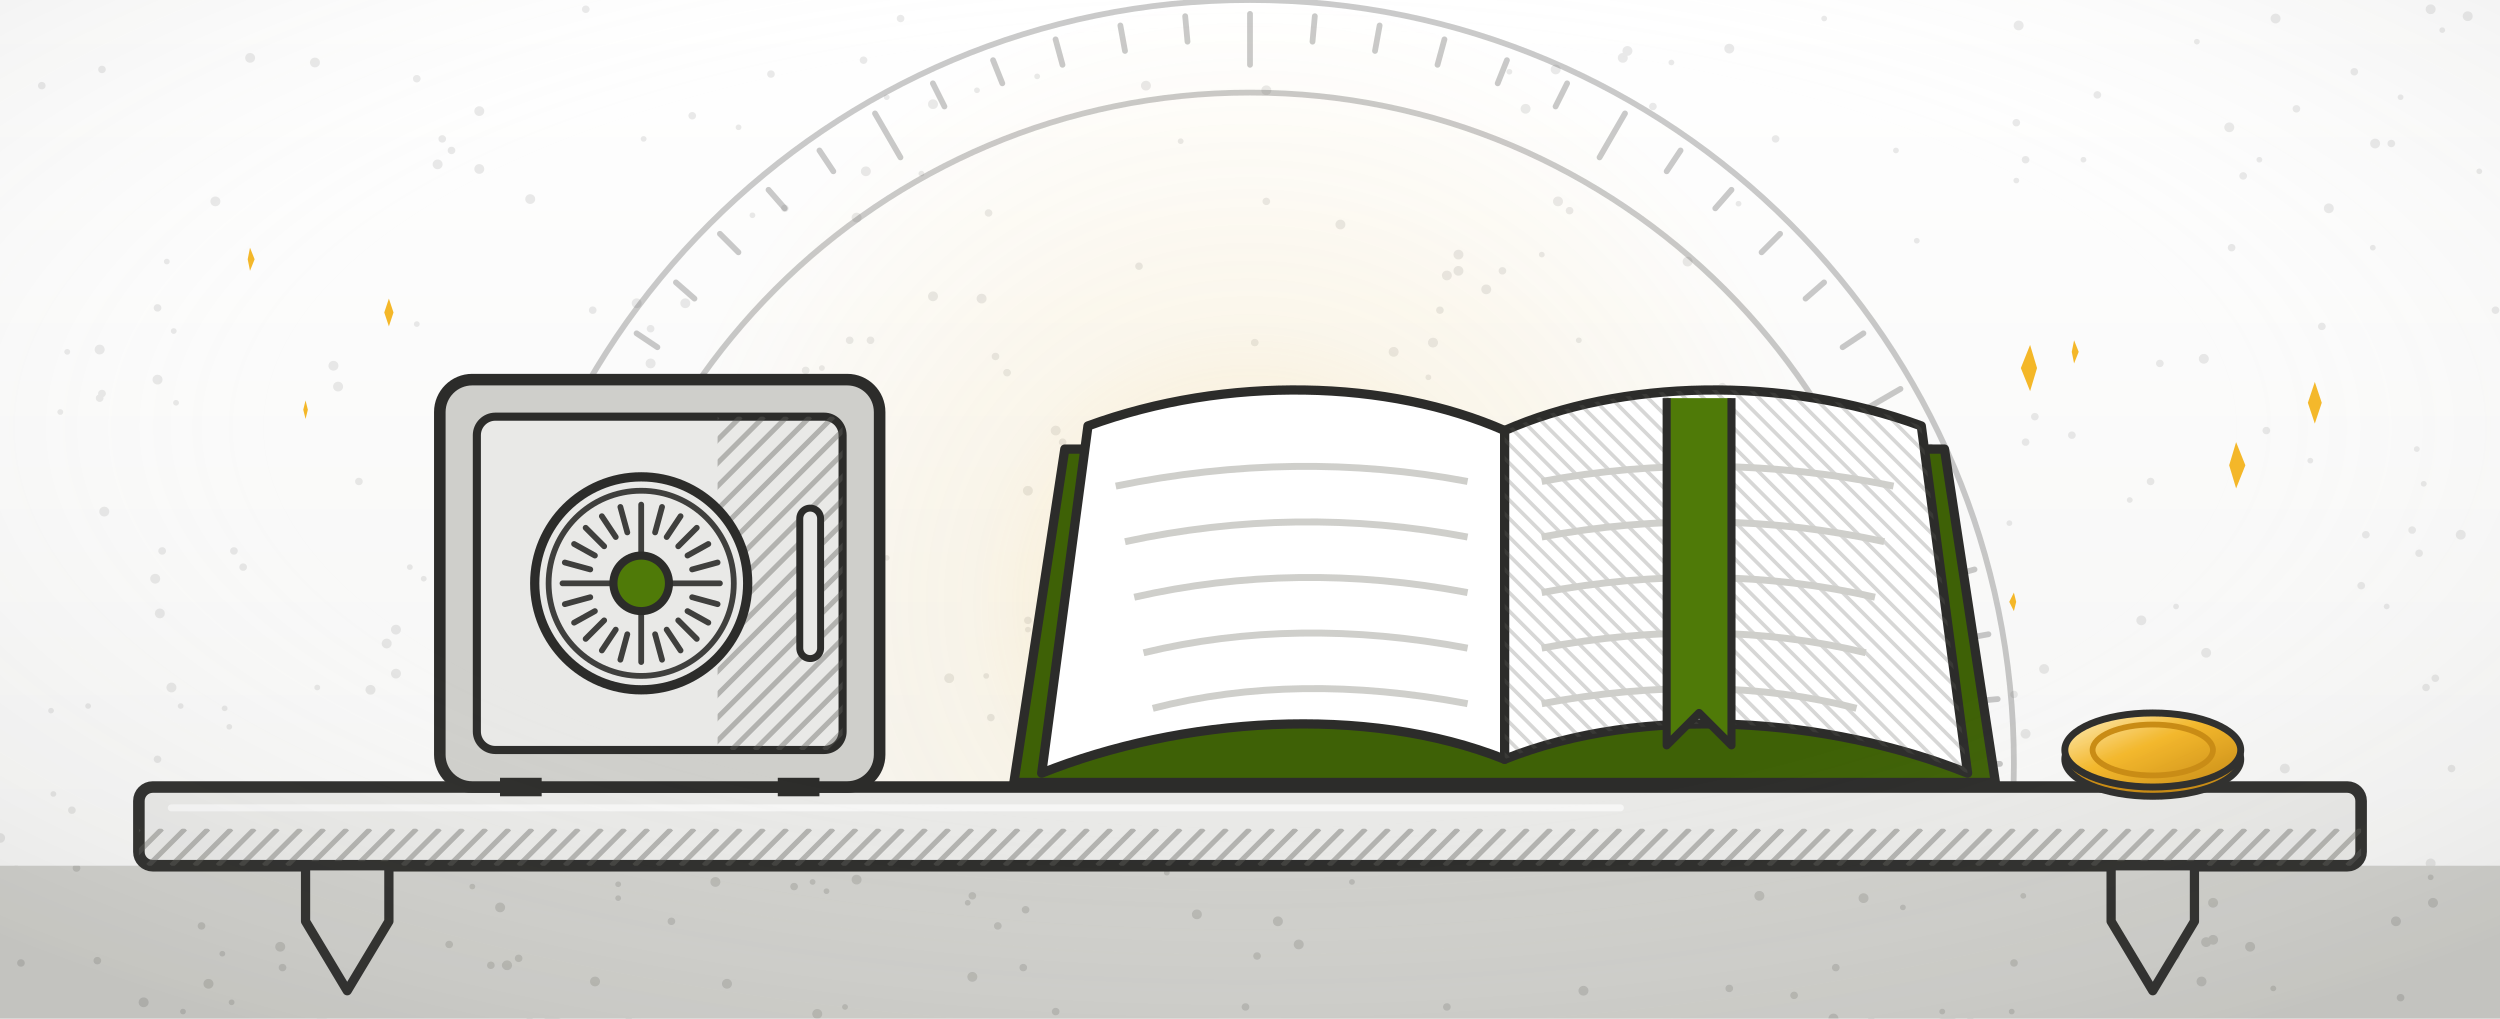
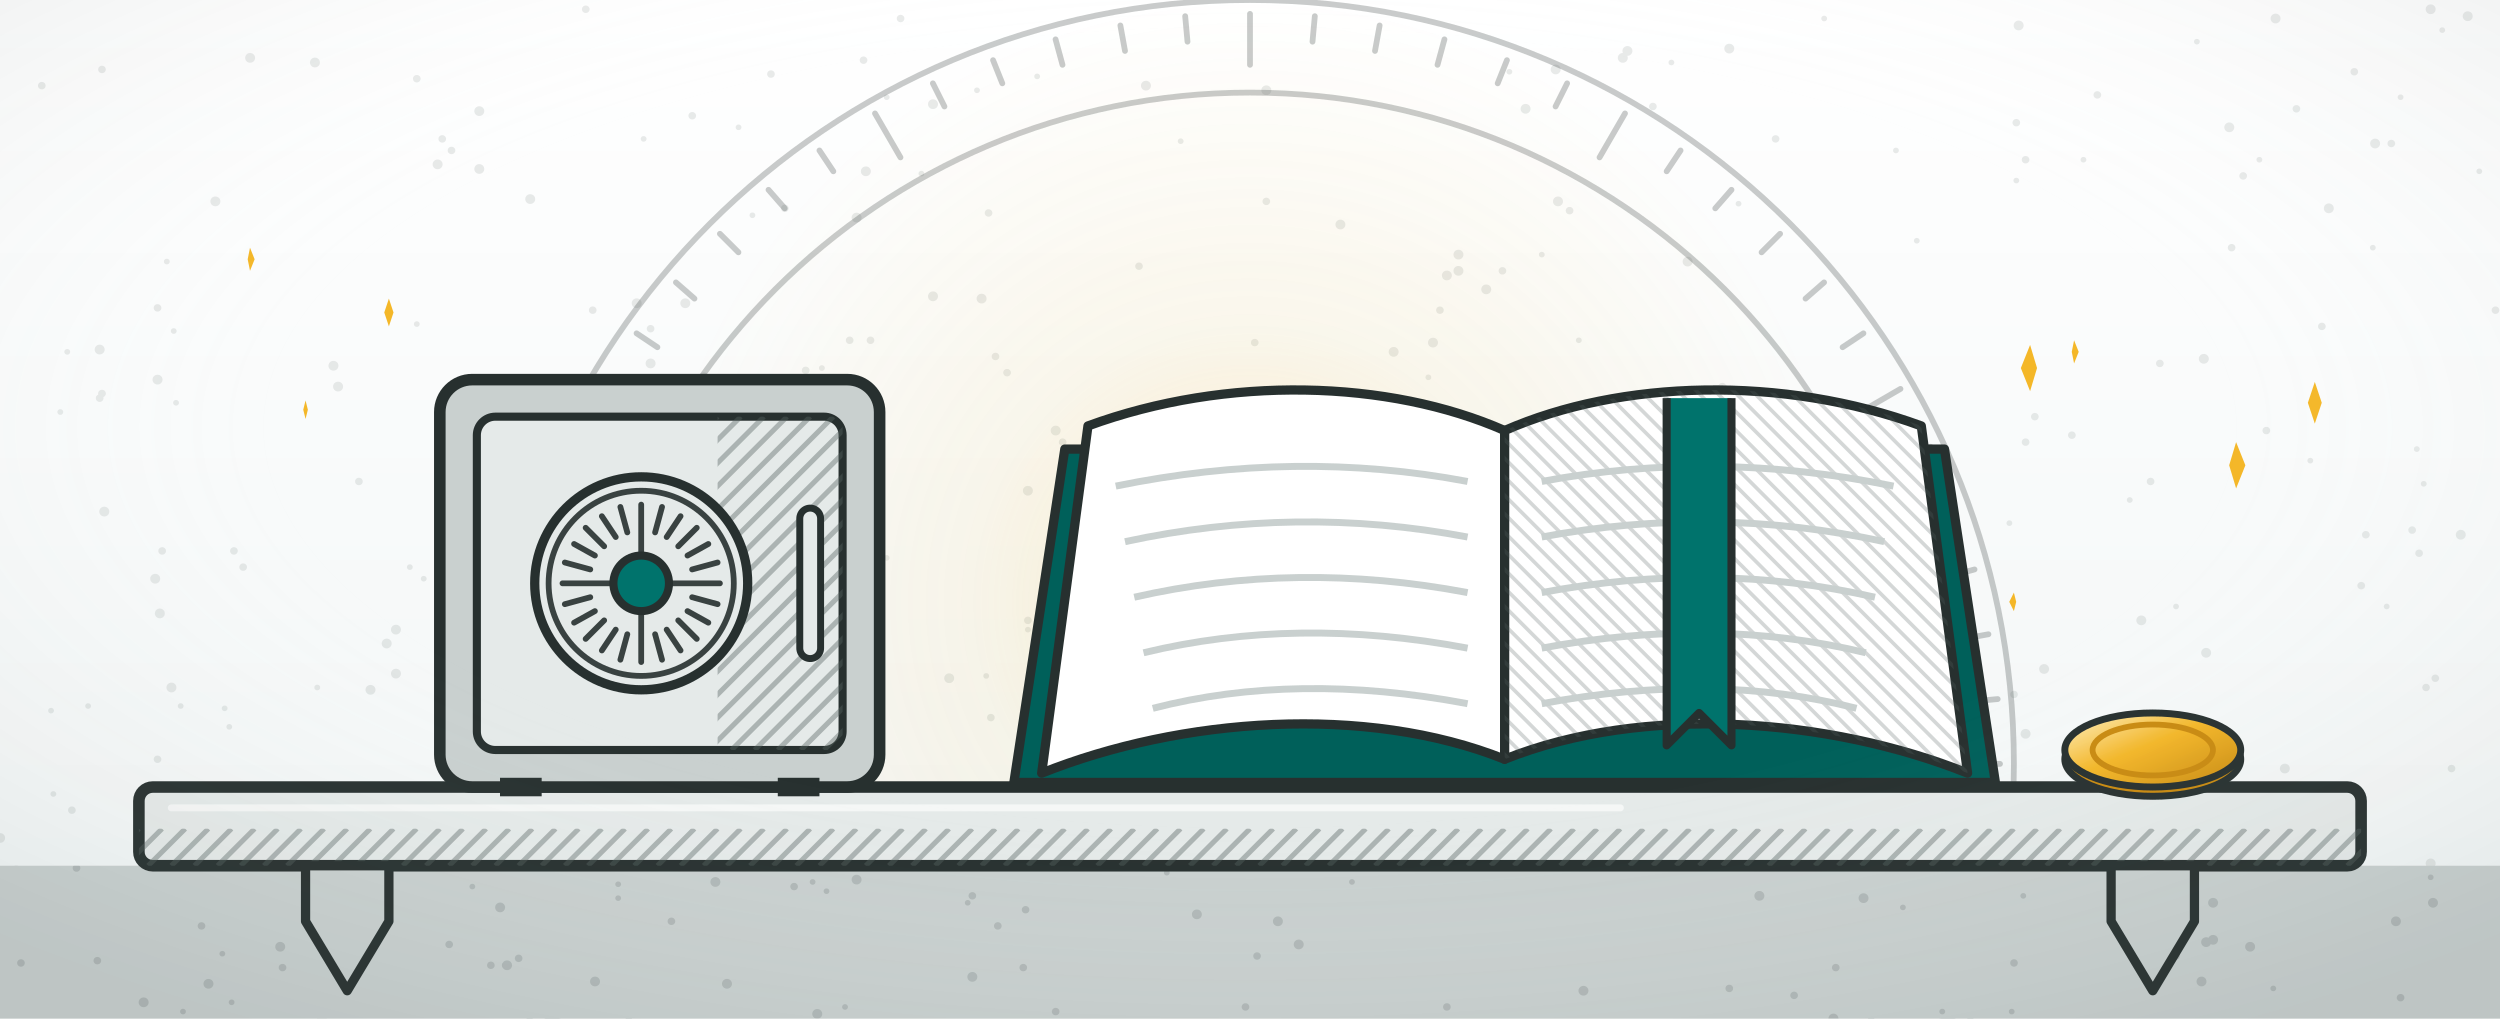
<svg xmlns="http://www.w3.org/2000/svg" viewBox="0 0 1080 440" width="1080" height="440">
  <defs>
    <radialGradient id="vig" cx="50%" cy="42%" r="70%">
-       <stop offset="55%" stop-color="#F4F4F3" stop-opacity="0" />
-       <stop offset="100%" stop-color="#5E5E5A" stop-opacity="0.10" />
+       <stop offset="55%" stop-color="#F1F5F5" stop-opacity="0" />
+       <stop offset="100%" stop-color="#55615F" stop-opacity="0.10" />
    </radialGradient>
    <radialGradient id="glow">
      <stop offset="0%" stop-color="#F4B728" stop-opacity="0.75" />
      <stop offset="45%" stop-color="#F4B728" stop-opacity="0.22" />
      <stop offset="100%" stop-color="#F4B728" stop-opacity="0" />
    </radialGradient>
    <radialGradient id="glowl">
-       <stop offset="0%" stop-color="#4F7A08" stop-opacity="0.55" />
-       <stop offset="100%" stop-color="#4F7A08" stop-opacity="0" />
+       <stop offset="0%" stop-color="#00736C" stop-opacity="0.55" />
+       <stop offset="100%" stop-color="#00736C" stop-opacity="0" />
    </radialGradient>
    <linearGradient id="sky" x1="0" y1="0" x2="0" y2="1">
      <stop offset="0" stop-color="#FFFFFF" />
-       <stop offset="1" stop-color="#F4F4F3" />
+       <stop offset="1" stop-color="#F1F5F5" />
    </linearGradient>
    <linearGradient id="goldg" x1="0" y1="0" x2="1" y2="1">
      <stop offset="0" stop-color="#FFF1C4" />
      <stop offset=".45" stop-color="#F4B728" />
      <stop offset="1" stop-color="#C98A10" />
    </linearGradient>
    <clipPath id="cv">
      <rect width="1080" height="440" />
    </clipPath>
  </defs>
  <g clip-path="url(#cv)">
    <rect width="1080" height="440" fill="url(#sky)" />
    <clipPath id="t1">
      <rect width="1080" height="440" />
    </clipPath>
    <g clip-path="url(#t1)" opacity="0.13">
-       <path d="M1044 194h.1M38 305h.1M828 104h.1M673 271h.1M99 314h.1M543 387h.1M288 288h.1M490 233h.1M177 245h.1M29 152h.1M871 78h.1M940 262h.1M319 55h.1M76 174h.1M966 353h.1M72 113h.1M744 418h.1M455 419h.1M510 61h.1M75 143h.1M722 27h.1M819 65h.1M344 254h.1M200 277h.1M1047 209h.1M78 305h.1M636 241h.1M278 60h.1M426 292h.1M358 248h.1M1025 107h.1M824 297h.1M652 31h.1M1055 13h.1M261 433h.1M448 33h.1M617 163h.1M1071 74h.1M383 241h.1M751 88h.1M342 377h.1M169 405h.1M740 217h.1M900 69h.1M976 69h.1M26 178h.1M776 316h.1M771 214h.1M181 348h.1M296 431h.1M217 230h.1M524 206h.1M22 307h.1M998 199h.1M423 421h.1M398 75h.1M868 226h.1M137 297h.1M788 8h.1M815 389h.1M920 216h.1M801 230h.1M1031 262h.1M798 220h.1M669 383h.1M97 306h.1M520 373h.1M680 190h.1M422 39h.1M383 42h.1M467 220h.1M666 110h.1M851 310h.1M682 147h.1M852 426h.1M183 250h.1M549 412h.1M992 367h.1M820 198h.1M325 93h.1M444 272h.1M582 341h.1M1037 42h.1M1051 378h.1M105 433h.1M23 343h.1M685 198h.1M180 140h.1M355 159h.1M686 229h.1M949 18h.1M547 335h.1M513 281h.1" stroke="#5E5E5A" stroke-width="2.4" stroke-linecap="round" />
-       <path d="M70 238h.1M68 133h.1M1017 31h.1M155 208h.1M180 34h.1M1033 62h.1M324 373h.1M44 170h.1M536 256h.1M514 344h.1M475 344h.1M111 370h.1M875 69h.1M1078 134h.1M428 310h.1M541 360h.1M43 172h.1M224 362h.1M1011 403h.1M580 405h.1M906 41h.1M299 50h.1M430 154h.1M251 216h.1M333 32h.1M322 370h.1M31 350h.1M714 46h.1M959 394h.1M1059 332h.1M323 302h.1M210 358h.1M367 147h.1M1052 293h.1M980 371h.1M835 375h.1M578 264h.1M44 30h.1M744 167h.1M895 188h.1M933 157h.1M1048 297h.1M505 263h.1M311 180h.1M253 4h.1M348 160h.1M769 283h.1M1045 239h.1M879 180h.1M815 258h.1M137 345h.1M105 245h.1M258 307h.1M1003 141h.1M992 47h.1M969 76h.1M281 142h.1M623 299h.1M659 267h.1M542 148h.1M875 191h.1M622 240h.1M678 91h.1M882 364h.1M748 366h.1M1042 229h.1M870 300h.1M195 65h.1M191 60h.1M101 238h.1M649 117h.1M929 208h.1M478 332h.1M370 298h.1M734 228h.1M18 386h.1M255 336h.1M427 92h.1M373 26h.1M964 107h.1M984 367h.1M459 191h.1M650 290h.1M1022 231h.1M115 396h.1M205 228h.1M815 361h.1M832 412h.1M18 37h.1M376 147h.1M389 8h.1M622 134h.1M716 437h.1M492 115h.1M547 87h.1M205 363h.1M704 298h.1M342 407h.1M449 412h.1M435 161h.1M320 362h.1M256 134h.1M444 268h.1M241 244h.1M271 178h.1M204 430h.1M1020 253h.1M979 186h.1M339 90h.1M681 177h.1M472 333h.1M767 60h.1M290 428h.1M871 53h.1M68 328h.1M360 378h.1M493 238h.1" stroke="#5E5E5A" stroke-width="3.2" stroke-linecap="round" />
-       <path d="M98 415h.1M1066 7h.1M74 297h.1M625 119h.1M490 183h.1M450 338h.1M883 289h.1M207 48h.1M1050 373h.1M349 346h.1M547 39h.1M1006 90h.1M326 358h.1M165 399h.1M674 407h.1M300 176h.1M296 131h.1M304 163h.1M374 74h.1M494 294h.1M608 419h.1M495 37h.1M557 191h.1M282 214h.1M237 222h.1M983 8h.1M516 301h.1M1026 62h.1M672 30h.1M987 332h.1M139 440h.1M673 87h.1M160 298h.1M229 86h.1M670 321h.1M703 22h.1M630 117h.1M648 381h.1M258 195h.1M188 416h.1M555 319h.1M403 45h.1M571 177h.1M424 129h.1M654 297h.1M93 87h.1M171 291h.1M108 25h.1M1058 409h.1M1050 4h.1M642 125h.1M872 11h.1M892 359h.1M953 282h.1M456 186h.1M630 110h.1M833 343h.1M925 268h.1M444 212h.1M189 71h.1M757 287h.1M900 323h.1M968 433h.1M704 228h.1M689 416h.1M696 423h.1M69 265h.1M952 155h.1M659 47h.1M482 243h.1M45 221h.1M624 273h.1M619 148h.1M370 94h.1M602 152h.1M144 158h.1M136 27h.1M171 272h.1M663 263h.1M852 330h.1M207 73h.1M248 186h.1M410 293h.1M281 157h.1M167 278h.1M936 399h.1M701 25h.1M729 113h.1M67 250h.1M963 55h.1M875 317h.1M565 378h.1M747 21h.1M403 128h.1M509 381h.1M146 167h.1M1063 231h.1M330 416h.1M43 151h.1M7 376h.1M240 285h.1M600 392h.1M68 164h.1M0 362h.1M579 97h.1M275 131h.1" stroke="#5E5E5A" stroke-width="4.2" stroke-linecap="round" />
+       <path d="M1044 194h.1M38 305h.1M828 104h.1M673 271h.1M99 314h.1M543 387h.1M288 288h.1M490 233h.1M177 245h.1M29 152h.1M871 78h.1M940 262h.1M319 55h.1M76 174h.1M966 353h.1M72 113h.1M744 418h.1M455 419h.1M510 61h.1M75 143h.1M722 27h.1M819 65h.1M344 254h.1M200 277h.1M1047 209h.1M78 305h.1M636 241h.1M278 60h.1M426 292h.1M358 248h.1M1025 107h.1M824 297h.1M652 31h.1M1055 13h.1M261 433h.1M448 33h.1M617 163h.1M1071 74h.1M383 241h.1M751 88h.1M342 377h.1M169 405h.1M740 217h.1M900 69h.1M976 69h.1M26 178h.1M776 316h.1M771 214h.1M181 348h.1M296 431h.1M217 230h.1M524 206h.1M22 307h.1M998 199h.1M423 421h.1M398 75h.1M868 226h.1M137 297h.1M788 8h.1M815 389h.1M920 216h.1M801 230h.1M1031 262h.1M798 220h.1M669 383h.1M97 306h.1M520 373h.1M680 190h.1M422 39h.1M383 42h.1M467 220h.1M666 110h.1M851 310h.1M682 147h.1M852 426h.1M183 250h.1M549 412h.1M992 367h.1M820 198h.1M325 93h.1M444 272h.1M582 341h.1M1037 42h.1M1051 378h.1M105 433h.1M23 343h.1M685 198h.1M180 140h.1M355 159h.1M686 229h.1M949 18h.1M547 335h.1M513 281h.1" stroke="#55615F" stroke-width="2.4" stroke-linecap="round" />
+       <path d="M70 238h.1M68 133h.1M1017 31h.1M155 208h.1M180 34h.1M1033 62h.1M324 373h.1M44 170h.1M536 256h.1M514 344h.1M475 344h.1M111 370h.1M875 69h.1M1078 134h.1M428 310h.1M541 360h.1M43 172h.1M224 362h.1M1011 403h.1M580 405h.1M906 41h.1M299 50h.1M430 154h.1M251 216h.1M333 32h.1M322 370h.1M31 350h.1M714 46h.1M959 394h.1M1059 332h.1M323 302h.1M210 358h.1M367 147h.1M1052 293h.1M980 371h.1M835 375h.1M578 264h.1M44 30h.1M744 167h.1M895 188h.1M933 157h.1M1048 297h.1M505 263h.1M311 180h.1M253 4h.1M348 160h.1M769 283h.1M1045 239h.1M879 180h.1M815 258h.1M137 345h.1M105 245h.1M258 307h.1M1003 141h.1M992 47h.1M969 76h.1M281 142h.1M623 299h.1M659 267h.1M542 148h.1M875 191h.1M622 240h.1M678 91h.1M882 364h.1M748 366h.1M1042 229h.1M870 300h.1M195 65h.1M191 60h.1M101 238h.1M649 117h.1M929 208h.1M478 332h.1M370 298h.1M734 228h.1M18 386h.1M255 336h.1M427 92h.1M373 26h.1M964 107h.1M984 367h.1M459 191h.1M650 290h.1M1022 231h.1M115 396h.1M205 228h.1M815 361h.1M832 412h.1M18 37h.1M376 147h.1M389 8h.1M622 134h.1M716 437h.1M492 115h.1M547 87h.1M205 363h.1M704 298h.1M342 407h.1M449 412h.1M435 161h.1M320 362h.1M256 134h.1M444 268h.1M241 244h.1M271 178h.1M204 430h.1M1020 253h.1M979 186h.1M339 90h.1M681 177h.1M472 333h.1M767 60h.1M290 428h.1M871 53h.1M68 328h.1M360 378h.1M493 238h.1" stroke="#55615F" stroke-width="3.2" stroke-linecap="round" />
+       <path d="M98 415h.1M1066 7h.1M74 297h.1M625 119h.1M490 183h.1M450 338h.1M883 289h.1M207 48h.1M1050 373h.1M349 346h.1M547 39h.1M1006 90h.1M326 358h.1M165 399h.1M674 407h.1M300 176h.1M296 131h.1M304 163h.1M374 74h.1M494 294h.1M608 419h.1M495 37h.1M557 191h.1M282 214h.1M237 222h.1M983 8h.1M516 301h.1M1026 62h.1M672 30h.1M987 332h.1M139 440h.1M673 87h.1M160 298h.1M229 86h.1M670 321h.1M703 22h.1M630 117h.1M648 381h.1M258 195h.1M188 416h.1M555 319h.1M403 45h.1M571 177h.1M424 129h.1M654 297h.1M93 87h.1M171 291h.1M108 25h.1M1058 409h.1M1050 4h.1M642 125h.1M872 11h.1M892 359h.1M953 282h.1M456 186h.1M630 110h.1M833 343h.1M925 268h.1M444 212h.1M189 71h.1M757 287h.1M900 323h.1M968 433h.1M704 228h.1M689 416h.1M696 423h.1M69 265h.1M952 155h.1M659 47h.1M482 243h.1M45 221h.1M624 273h.1M619 148h.1M370 94h.1M602 152h.1M144 158h.1M136 27h.1M171 272h.1M663 263h.1M852 330h.1M207 73h.1M248 186h.1M410 293h.1M281 157h.1M167 278h.1M936 399h.1M701 25h.1M729 113h.1M67 250h.1M963 55h.1M875 317h.1M565 378h.1M747 21h.1M403 128h.1M509 381h.1M146 167h.1M1063 231h.1M330 416h.1M43 151h.1M7 376h.1M240 285h.1M600 392h.1M68 164h.1M0 362h.1M579 97h.1M275 131h.1" stroke="#55615F" stroke-width="4.2" stroke-linecap="round" />
    </g>
-     <g fill="none" stroke="#2C2C2A" opacity=".25">
+     <g fill="none" stroke="#27302F" opacity=".25">
      <circle cx="540" cy="330" r="330" stroke-width="2.5" />
      <circle cx="540" cy="330" r="290" stroke-width="2.5" />
      <path d="M540 6L540 28M568 7L567 18M596 11L594 22M624 17L621 28M651 26L647 36M677 36L672 46M702 49L691 68M726 65L720 74M748 82L741 90M769 101L761 109M788 122L780 129M805 144L796 150M821 168L802 179M834 193L824 198M844 219L834 223M853 246L842 249M859 274L848 276M863 302L852 303M864 330L842 330M863 358L852 357M859 386L848 384M853 414L842 411M844 441L834 437M834 467L824 462M821 492L802 481M805 516L796 510M788 538L780 531M769 559L761 551M748 578L741 570M726 595L720 586M702 611L691 592M677 624L672 614M651 634L647 624M624 643L621 632M596 649L594 638M568 653L567 642M540 654L540 632M512 653L513 642M484 649L486 638M456 643L459 632M429 634L433 624M403 624L408 614M378 611L389 592M354 595L360 586M332 578L339 570M311 559L319 551M292 538L300 531M275 516L284 510M259 492L278 481M246 467L256 462M236 441L246 437M227 414L238 411M221 386L232 384M217 358L228 357M216 330L238 330M217 302L228 303M221 274L232 276M227 246L238 249M236 219L246 223M246 193L256 198M259 168L278 179M275 144L284 150M292 122L300 129M311 101L319 109M332 82L339 90M354 65L360 74M378 49L389 68M403 36L408 46M429 26L433 36M456 17L459 28M484 11L486 22M512 7L513 18" stroke-width="2.5" stroke-linecap="round" />
    </g>
    <circle cx="540" cy="260" r="260" fill="url(#glow)" opacity=".35" />
-     <rect y="374" width="1080" height="66" fill="#CFCFCB" />
+     <rect y="374" width="1080" height="66" fill="#C9D0CF" />
    <clipPath id="t2">
      <rect y="374" width="1080" height="66" />
    </clipPath>
    <g clip-path="url(#t2)" opacity="0.22">
-       <path d="M982 427h.1M204 383h.1M365 435h.1M100 433h.1M218 417h.1M351 381h.1M96 412h.1M839 437h.1M267 388h.1M504 377h.1M869 437h.1M1050 379h.1M79 437h.1M584 381h.1M418 390h.1M874 387h.1M267 382h.1M822 392h.1M357 385h.1" stroke="#5E5E5A" stroke-width="2.4" stroke-linecap="round" />
-       <path d="M33 375h.1M940 413h.1M456 437h.1M42 415h.1M9 416h.1M793 418h.1M442 418h.1M625 435h.1M290 398h.1M1037 431h.1M443 393h.1M543 413h.1M431 400h.1M775 430h.1M212 417h.1M194 408h.1M122 418h.1M747 427h.1M945 384h.1M538 435h.1M140 412h.1M343 383h.1M870 416h.1M224 414h.1M87 400h.1M420 387h.1" stroke="#5E5E5A" stroke-width="3.2" stroke-linecap="round" />
-       <path d="M805 388h.1M216 392h.1M972 409h.1M792 440h.1M956 390h.1M62 433h.1M552 398h.1M684 428h.1M353 438h.1M309 381h.1M517 395h.1M760 387h.1M951 424h.1M1035 398h.1M956 406h.1M314 425h.1M370 380h.1M561 408h.1M1051 390h.1M90 425h.1M219 417h.1M420 422h.1M257 424h.1M953 407h.1M121 409h.1M915 385h.1" stroke="#5E5E5A" stroke-width="4.2" stroke-linecap="round" />
+       <path d="M982 427h.1M204 383h.1M365 435h.1M100 433h.1M218 417h.1M351 381h.1M96 412h.1M839 437h.1M267 388h.1M504 377h.1M869 437h.1M1050 379h.1M79 437h.1M584 381h.1M418 390h.1M874 387h.1M267 382h.1M822 392h.1M357 385h.1" stroke="#55615F" stroke-width="2.4" stroke-linecap="round" />
+       <path d="M33 375h.1M940 413h.1M456 437h.1M42 415h.1M9 416h.1M793 418h.1M442 418h.1M625 435h.1M290 398h.1M1037 431h.1M443 393h.1M543 413h.1M431 400h.1M775 430h.1M212 417h.1M194 408h.1M122 418h.1M747 427h.1M945 384h.1M538 435h.1M140 412h.1M343 383h.1M870 416h.1M224 414h.1M87 400h.1M420 387h.1" stroke="#55615F" stroke-width="3.2" stroke-linecap="round" />
+       <path d="M805 388h.1M216 392h.1M972 409h.1M792 440h.1M956 390h.1M62 433h.1M552 398h.1M684 428h.1M353 438h.1M309 381h.1M517 395h.1M760 387h.1M951 424h.1M1035 398h.1M956 406h.1M314 425h.1M370 380h.1M561 408h.1M1051 390h.1M90 425h.1M219 417h.1M420 422h.1M257 424h.1M953 407h.1M121 409h.1M915 385h.1" stroke="#55615F" stroke-width="4.2" stroke-linecap="round" />
    </g>
-     <rect x="60" y="340" width="960" height="34" rx="6" fill="#E9E9E7" stroke="#2C2C2A" stroke-width="5" />
+     <rect x="60" y="340" width="960" height="34" rx="6" fill="#E5EAE9" stroke="#27302F" stroke-width="5" />
    <clipPath id="t3">
      <rect x="60" y="358" width="960" height="16" />
    </clipPath>
    <g clip-path="url(#t3)" opacity=".4">
-       <path d="M34 374L50 358M44 374L60 358M54 374L70 358M64 374L80 358M74 374L90 358M84 374L100 358M94 374L110 358M104 374L120 358M114 374L130 358M124 374L140 358M134 374L150 358M144 374L160 358M154 374L170 358M164 374L180 358M174 374L190 358M184 374L200 358M194 374L210 358M204 374L220 358M214 374L230 358M224 374L240 358M234 374L250 358M244 374L260 358M254 374L270 358M264 374L280 358M274 374L290 358M284 374L300 358M294 374L310 358M304 374L320 358M314 374L330 358M324 374L340 358M334 374L350 358M344 374L360 358M354 374L370 358M364 374L380 358M374 374L390 358M384 374L400 358M394 374L410 358M404 374L420 358M414 374L430 358M424 374L440 358M434 374L450 358M444 374L460 358M454 374L470 358M464 374L480 358M474 374L490 358M484 374L500 358M494 374L510 358M504 374L520 358M514 374L530 358M524 374L540 358M534 374L550 358M544 374L560 358M554 374L570 358M564 374L580 358M574 374L590 358M584 374L600 358M594 374L610 358M604 374L620 358M614 374L630 358M624 374L640 358M634 374L650 358M644 374L660 358M654 374L670 358M664 374L680 358M674 374L690 358M684 374L700 358M694 374L710 358M704 374L720 358M714 374L730 358M724 374L740 358M734 374L750 358M744 374L760 358M754 374L770 358M764 374L780 358M774 374L790 358M784 374L800 358M794 374L810 358M804 374L820 358M814 374L830 358M824 374L840 358M834 374L850 358M844 374L860 358M854 374L870 358M864 374L880 358M874 374L890 358M884 374L900 358M894 374L910 358M904 374L920 358M914 374L930 358M924 374L940 358M934 374L950 358M944 374L960 358M954 374L970 358M964 374L980 358M974 374L990 358M984 374L1000 358M994 374L1010 358M1004 374L1020 358M1014 374L1030 358M1024 374L1040 358M1034 374L1050 358M1044 374L1060 358" stroke="#5E5E5A" stroke-width="2.2" />
+       <path d="M34 374L50 358M44 374L60 358M54 374L70 358M64 374L80 358M74 374L90 358M84 374L100 358M94 374L110 358M104 374L120 358M114 374L130 358M124 374L140 358M134 374L150 358M144 374L160 358M154 374L170 358M164 374L180 358M174 374L190 358M184 374L200 358M194 374L210 358M204 374L220 358M214 374L230 358M224 374L240 358M234 374L250 358M244 374L260 358M254 374L270 358M264 374L280 358M274 374L290 358M284 374L300 358M294 374L310 358M304 374L320 358M314 374L330 358M324 374L340 358M334 374L350 358M344 374L360 358M354 374L370 358M364 374L380 358M374 374L390 358M384 374L400 358M394 374L410 358M404 374L420 358M414 374L430 358M424 374L440 358M434 374L450 358M444 374L460 358M454 374L470 358M464 374L480 358M474 374L490 358M484 374L500 358M494 374L510 358M504 374L520 358M514 374L530 358M524 374L540 358M534 374L550 358M544 374L560 358M554 374L570 358M564 374L580 358M574 374L590 358M584 374L600 358M594 374L610 358M604 374L620 358M614 374L630 358M624 374L640 358M634 374L650 358M644 374L660 358M654 374L670 358M664 374L680 358M674 374L690 358M684 374L700 358M694 374L710 358M704 374L720 358M714 374L730 358M724 374L740 358M734 374L750 358M744 374L760 358M754 374L770 358M764 374L780 358M774 374L790 358M784 374L800 358M794 374L810 358M804 374L820 358M814 374L830 358M824 374L840 358M834 374L850 358M844 374L860 358M854 374L870 358M864 374L880 358M874 374L890 358M884 374L900 358M894 374L910 358M904 374L920 358M914 374L930 358M924 374L940 358M934 374L950 358M944 374L960 358M954 374L970 358M964 374L980 358M974 374L990 358M984 374L1000 358M994 374L1010 358M1004 374L1020 358M1014 374L1030 358M1024 374L1040 358M1034 374L1050 358M1044 374L1060 358" stroke="#55615F" stroke-width="2.2" />
    </g>
    <path d="M74 349H700" stroke="#FFFFFF" stroke-width="3" opacity=".6" stroke-linecap="round" />
-     <path d="M132 374h36v24l-18 30l-18 -30z" fill="#CFCFCB" stroke="#2C2C2A" stroke-width="4" stroke-linejoin="round" />
-     <path d="M912 374h36v24l-18 30l-18 -30z" fill="#CFCFCB" stroke="#2C2C2A" stroke-width="4" stroke-linejoin="round" />
-     <rect x="190" y="164" width="190" height="176" rx="14" fill="#CFCFCB" stroke="#2C2C2A" stroke-width="5" />
-     <rect x="206" y="180" width="158" height="144" rx="8" fill="#E9E9E7" stroke="#2C2C2A" stroke-width="3.5" />
+     <path d="M132 374h36v24l-18 30l-18 -30z" fill="#C9D0CF" stroke="#27302F" stroke-width="4" stroke-linejoin="round" />
+     <path d="M912 374h36v24l-18 30l-18 -30z" fill="#C9D0CF" stroke="#27302F" stroke-width="4" stroke-linejoin="round" />
+     <rect x="190" y="164" width="190" height="176" rx="14" fill="#C9D0CF" stroke="#27302F" stroke-width="5" />
+     <rect x="206" y="180" width="158" height="144" rx="8" fill="#E5EAE9" stroke="#27302F" stroke-width="3.5" />
    <clipPath id="t4">
      <rect x="310" y="180" width="54" height="144" />
    </clipPath>
    <g clip-path="url(#t4)" opacity=".4">
-       <path d="M156 324L300 180M166 324L310 180M176 324L320 180M186 324L330 180M196 324L340 180M206 324L350 180M216 324L360 180M226 324L370 180M236 324L380 180M246 324L390 180M256 324L400 180M266 324L410 180M276 324L420 180M286 324L430 180M296 324L440 180M306 324L450 180M316 324L460 180M326 324L470 180M336 324L480 180M346 324L490 180M356 324L500 180M366 324L510 180M376 324L520 180M386 324L530 180M396 324L540 180M406 324L550 180M416 324L560 180M426 324L570 180M436 324L580 180M446 324L590 180M456 324L600 180M466 324L610 180M476 324L620 180M486 324L630 180M496 324L640 180M506 324L650 180M516 324L660 180" stroke="#5E5E5A" stroke-width="2.2" />
+       <path d="M156 324L300 180M166 324L310 180M176 324L320 180M186 324L330 180M196 324L340 180M206 324L350 180M216 324L360 180M226 324L370 180M236 324L380 180M246 324L390 180M256 324L400 180M266 324L410 180M276 324L420 180M286 324L430 180M296 324L440 180M306 324L450 180M316 324L460 180M326 324L470 180M336 324L480 180M346 324L490 180M356 324L500 180M366 324L510 180M376 324L520 180M386 324L530 180M396 324L540 180M406 324L550 180M416 324L560 180M426 324L570 180M436 324L580 180M446 324L590 180M456 324L600 180M466 324L610 180M476 324L620 180M486 324L630 180M496 324L640 180M506 324L650 180M516 324L660 180" stroke="#55615F" stroke-width="2.2" />
    </g>
-     <circle cx="277.0" cy="252.0" r="46" fill="#E9E9E7" stroke="#2C2C2A" stroke-width="4" />
-     <g fill="none" stroke="#2C2C2A" opacity=".9">
+     <circle cx="277.0" cy="252.0" r="46" fill="#E5EAE9" stroke="#27302F" stroke-width="4" />
+     <g fill="none" stroke="#27302F" opacity=".9">
      <circle cx="277" cy="252" r="40" stroke-width="2.5" />
      <path d="M277 218L277 240M286 219L283 230M294 223L288 232M301 228L293 236M306 235L297 240M310 243L299 246M311 252L289 252M310 261L299 258M306 269L297 264M301 276L293 268M294 281L288 272M286 285L283 274M277 286L277 264M268 285L271 274M260 281L266 272M253 276L261 268M248 269L257 264M244 261L255 258M243 252L265 252M244 243L255 246M248 235L257 240M253 228L261 236M260 223L266 232M268 219L271 230" stroke-width="2.5" stroke-linecap="round" />
    </g>
-     <circle cx="277.0" cy="252.0" r="12" fill="#4F7A08" stroke="#2C2C2A" stroke-width="3.5" />
-     <path d="M350 224v56" stroke="#2C2C2A" stroke-width="12" stroke-linecap="round" />
-     <path d="M350 224v56" stroke="#E9E9E7" stroke-width="6" stroke-linecap="round" />
-     <rect x="216" y="336" width="18" height="8" fill="#2C2C2A" />
-     <rect x="336" y="336" width="18" height="8" fill="#2C2C2A" />
-     <path d="M438 338L460 194H840L862 338Z" fill="#3E6106" stroke="#2C2C2A" stroke-width="4" stroke-linejoin="round" />
-     <path d="M650 328C590 304 510 310 450 334L470 184C530 162 600 164 650 186Z" fill="#FFFFFF" stroke="#2C2C2A" stroke-width="4" stroke-linejoin="round" />
-     <path d="M650 328C710 304 790 310 850 334L830 184C770 162 700 164 650 186Z" fill="#FFFFFF" stroke="#2C2C2A" stroke-width="4" stroke-linejoin="round" />
+     <circle cx="277.0" cy="252.0" r="12" fill="#00736C" stroke="#27302F" stroke-width="3.5" />
+     <path d="M350 224v56" stroke="#27302F" stroke-width="12" stroke-linecap="round" />
+     <path d="M350 224v56" stroke="#E5EAE9" stroke-width="6" stroke-linecap="round" />
+     <rect x="216" y="336" width="18" height="8" fill="#27302F" />
+     <rect x="336" y="336" width="18" height="8" fill="#27302F" />
+     <path d="M438 338L460 194H840L862 338Z" fill="#00605A" stroke="#27302F" stroke-width="4" stroke-linejoin="round" />
+     <path d="M650 328C590 304 510 310 450 334L470 184C530 162 600 164 650 186Z" fill="#FFFFFF" stroke="#27302F" stroke-width="4" stroke-linejoin="round" />
+     <path d="M650 328C710 304 790 310 850 334L830 184C770 162 700 164 650 186Z" fill="#FFFFFF" stroke="#27302F" stroke-width="4" stroke-linejoin="round" />
    <clipPath id="t5">
      <path d="M650 328C710 304 790 310 850 334L830 184C770 162 700 164 650 186Z" />
    </clipPath>
    <g clip-path="url(#t5)" opacity=".25">
-       <path d="M472 164L642 334M480 164L650 334M488 164L658 334M496 164L666 334M504 164L674 334M512 164L682 334M520 164L690 334M528 164L698 334M536 164L706 334M544 164L714 334M552 164L722 334M560 164L730 334M568 164L738 334M576 164L746 334M584 164L754 334M592 164L762 334M600 164L770 334M608 164L778 334M616 164L786 334M624 164L794 334M632 164L802 334M640 164L810 334M648 164L818 334M656 164L826 334M664 164L834 334M672 164L842 334M680 164L850 334M688 164L858 334M696 164L866 334M704 164L874 334M712 164L882 334M720 164L890 334M728 164L898 334M736 164L906 334M744 164L914 334M752 164L922 334M760 164L930 334M768 164L938 334M776 164L946 334M784 164L954 334M792 164L962 334M800 164L970 334M808 164L978 334M816 164L986 334M824 164L994 334M832 164L1002 334M840 164L1010 334M848 164L1018 334M856 164L1026 334M864 164L1034 334M872 164L1042 334M880 164L1050 334M888 164L1058 334M896 164L1066 334M904 164L1074 334M912 164L1082 334M920 164L1090 334M928 164L1098 334M936 164L1106 334M944 164L1114 334M952 164L1122 334M960 164L1130 334M968 164L1138 334M976 164L1146 334M984 164L1154 334M992 164L1162 334M1000 164L1170 334M1008 164L1178 334M1016 164L1186 334M1024 164L1194 334" stroke="#5E5E5A" stroke-width="1.6" />
+       <path d="M472 164L642 334M480 164L650 334M488 164L658 334M496 164L666 334M504 164L674 334M512 164L682 334M520 164L690 334M528 164L698 334M536 164L706 334M544 164L714 334M552 164L722 334M560 164L730 334M568 164L738 334M576 164L746 334M584 164L754 334M592 164L762 334M600 164L770 334M608 164L778 334M616 164L786 334M624 164L794 334M632 164L802 334M640 164L810 334M648 164L818 334M656 164L826 334M664 164L834 334M672 164L842 334M680 164L850 334M688 164L858 334M696 164L866 334M704 164L874 334M712 164L882 334M720 164L890 334M728 164L898 334M736 164L906 334M744 164L914 334M752 164L922 334M760 164L930 334M768 164L938 334M776 164L946 334M784 164L954 334M792 164L962 334M800 164L970 334M808 164L978 334M816 164L986 334M824 164L994 334M832 164L1002 334M840 164L1010 334M848 164L1018 334M856 164L1026 334M864 164L1034 334M872 164L1042 334M880 164L1050 334M888 164L1058 334M896 164L1066 334M904 164L1074 334M912 164L1082 334M920 164L1090 334M928 164L1098 334M936 164L1106 334M944 164L1114 334M952 164L1122 334M960 164L1130 334M968 164L1138 334M976 164L1146 334M984 164L1154 334M992 164L1162 334M1000 164L1170 334M1008 164L1178 334M1016 164L1186 334M1024 164L1194 334" stroke="#55615F" stroke-width="1.6" />
    </g>
-     <path d="M482 210Q560 194 634 208M666 208Q740 194 818 210M486 234Q560 218 634 232M666 232Q740 218 814 234M490 258Q560 242 634 256M666 256Q740 242 810 258M494 282Q560 266 634 280M666 280Q740 266 806 282M498 306Q560 290 634 304M666 304Q740 290 802 306" fill="none" stroke="#CFCFCB" stroke-width="3" />
-     <path d="M720 172v150l14 -14l14 14v-150" fill="#4F7A08" stroke="#2C2C2A" stroke-width="3.5" stroke-linejoin="round" />
+     <path d="M482 210Q560 194 634 208M666 208Q740 194 818 210M486 234Q560 218 634 232M666 232Q740 218 814 234M490 258Q560 242 634 256M666 256Q740 242 810 258M494 282Q560 266 634 280M666 280Q740 266 806 282M498 306Q560 290 634 304M666 304Q740 290 802 306" fill="none" stroke="#C9D0CF" stroke-width="3" />
+     <path d="M720 172v150l14 -14l14 14v-150" fill="#00736C" stroke="#27302F" stroke-width="3.5" stroke-linejoin="round" />
    <g transform="rotate(0 930 324)">
-       <ellipse cx="930" cy="328" rx="38" ry="16" fill="#C98A10" stroke="#2C2C2A" stroke-width="3" />
-       <ellipse cx="930" cy="324" rx="38" ry="16" fill="url(#goldg)" stroke="#2C2C2A" stroke-width="3" />
+       <ellipse cx="930" cy="328" rx="38" ry="16" fill="#C98A10" stroke="#27302F" stroke-width="3" />
+       <ellipse cx="930" cy="324" rx="38" ry="16" fill="url(#goldg)" stroke="#27302F" stroke-width="3" />
      <ellipse cx="930" cy="324" rx="26" ry="11" fill="none" stroke="#C98A10" stroke-width="2.5" />
    </g>
    <path d="M896 147L898 152L896 157L895 152ZM1000 165L1003 174L1000 183L997 174ZM877 149L880 159L877 169L873 159ZM966 191L970 201L966 211L963 201ZM870 256L871 260L870 264L868 260Z" fill="#F4B728" />
    <path d="M108 107L110 112L108 117L107 112ZM168 129L170 135L168 141L166 135ZM132 173L133 177L132 181L131 177Z" fill="#F4B728" />
    <rect width="1080" height="440" fill="url(#vig)" />
  </g>
</svg>
